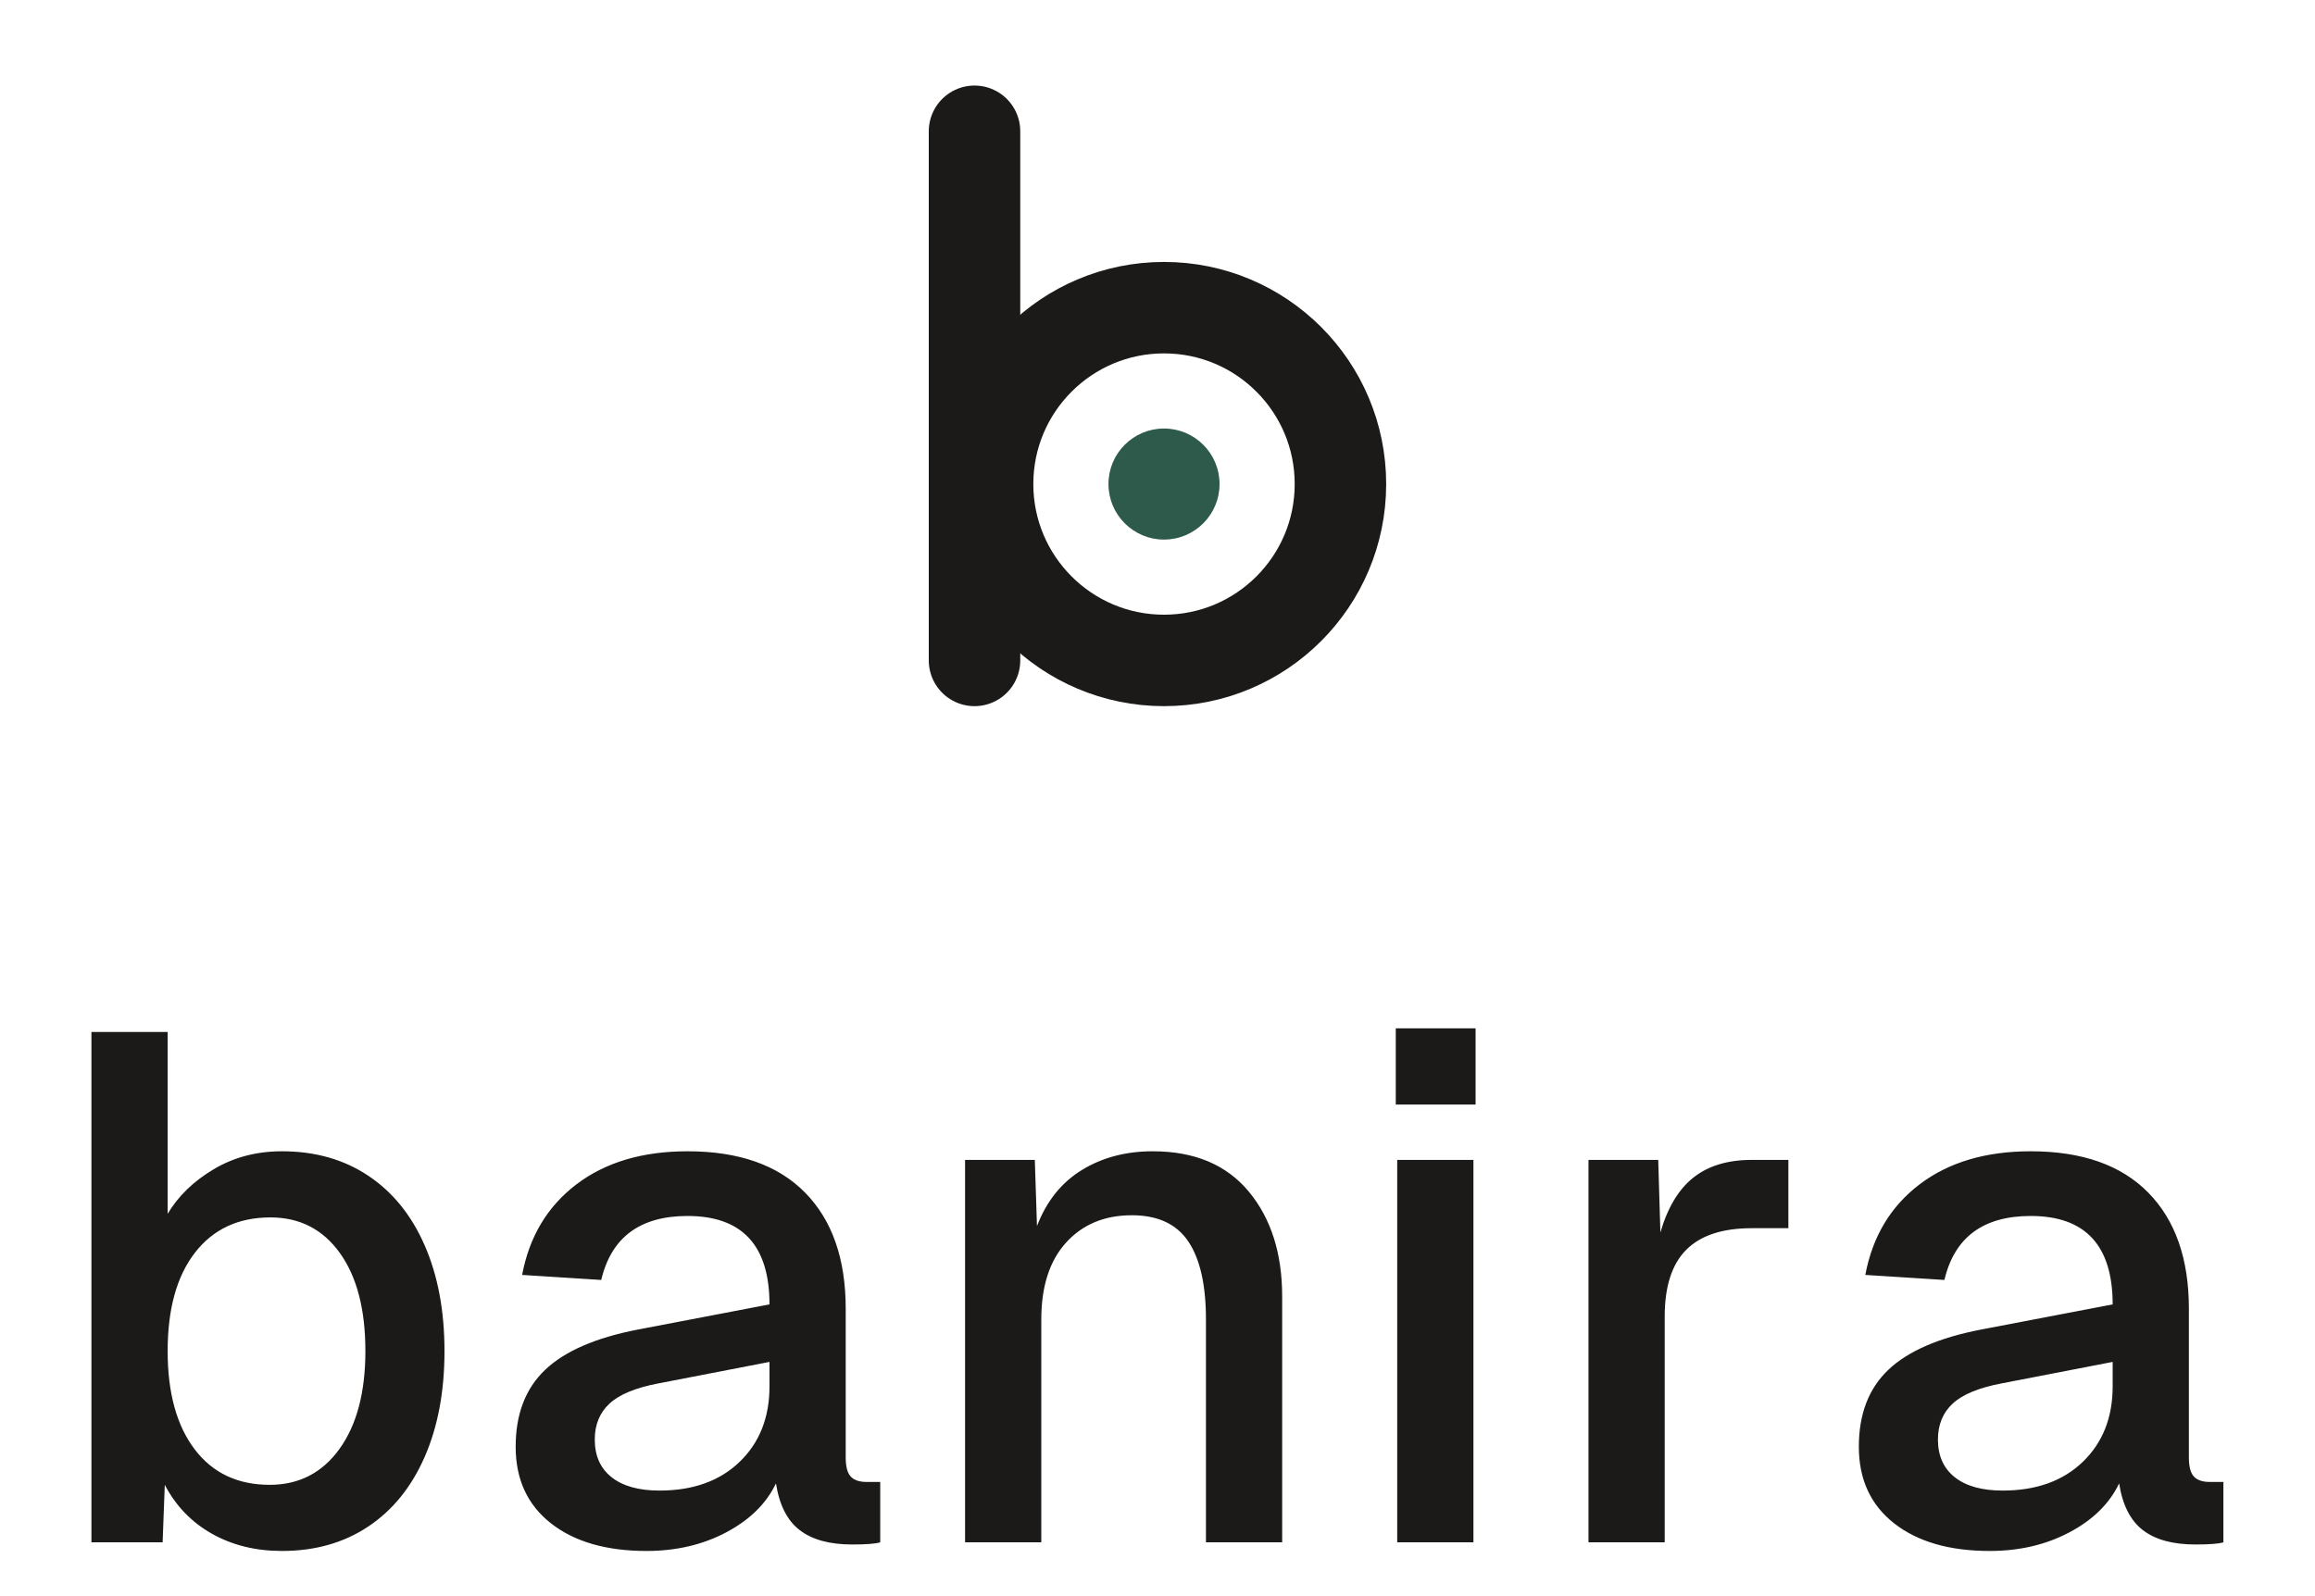
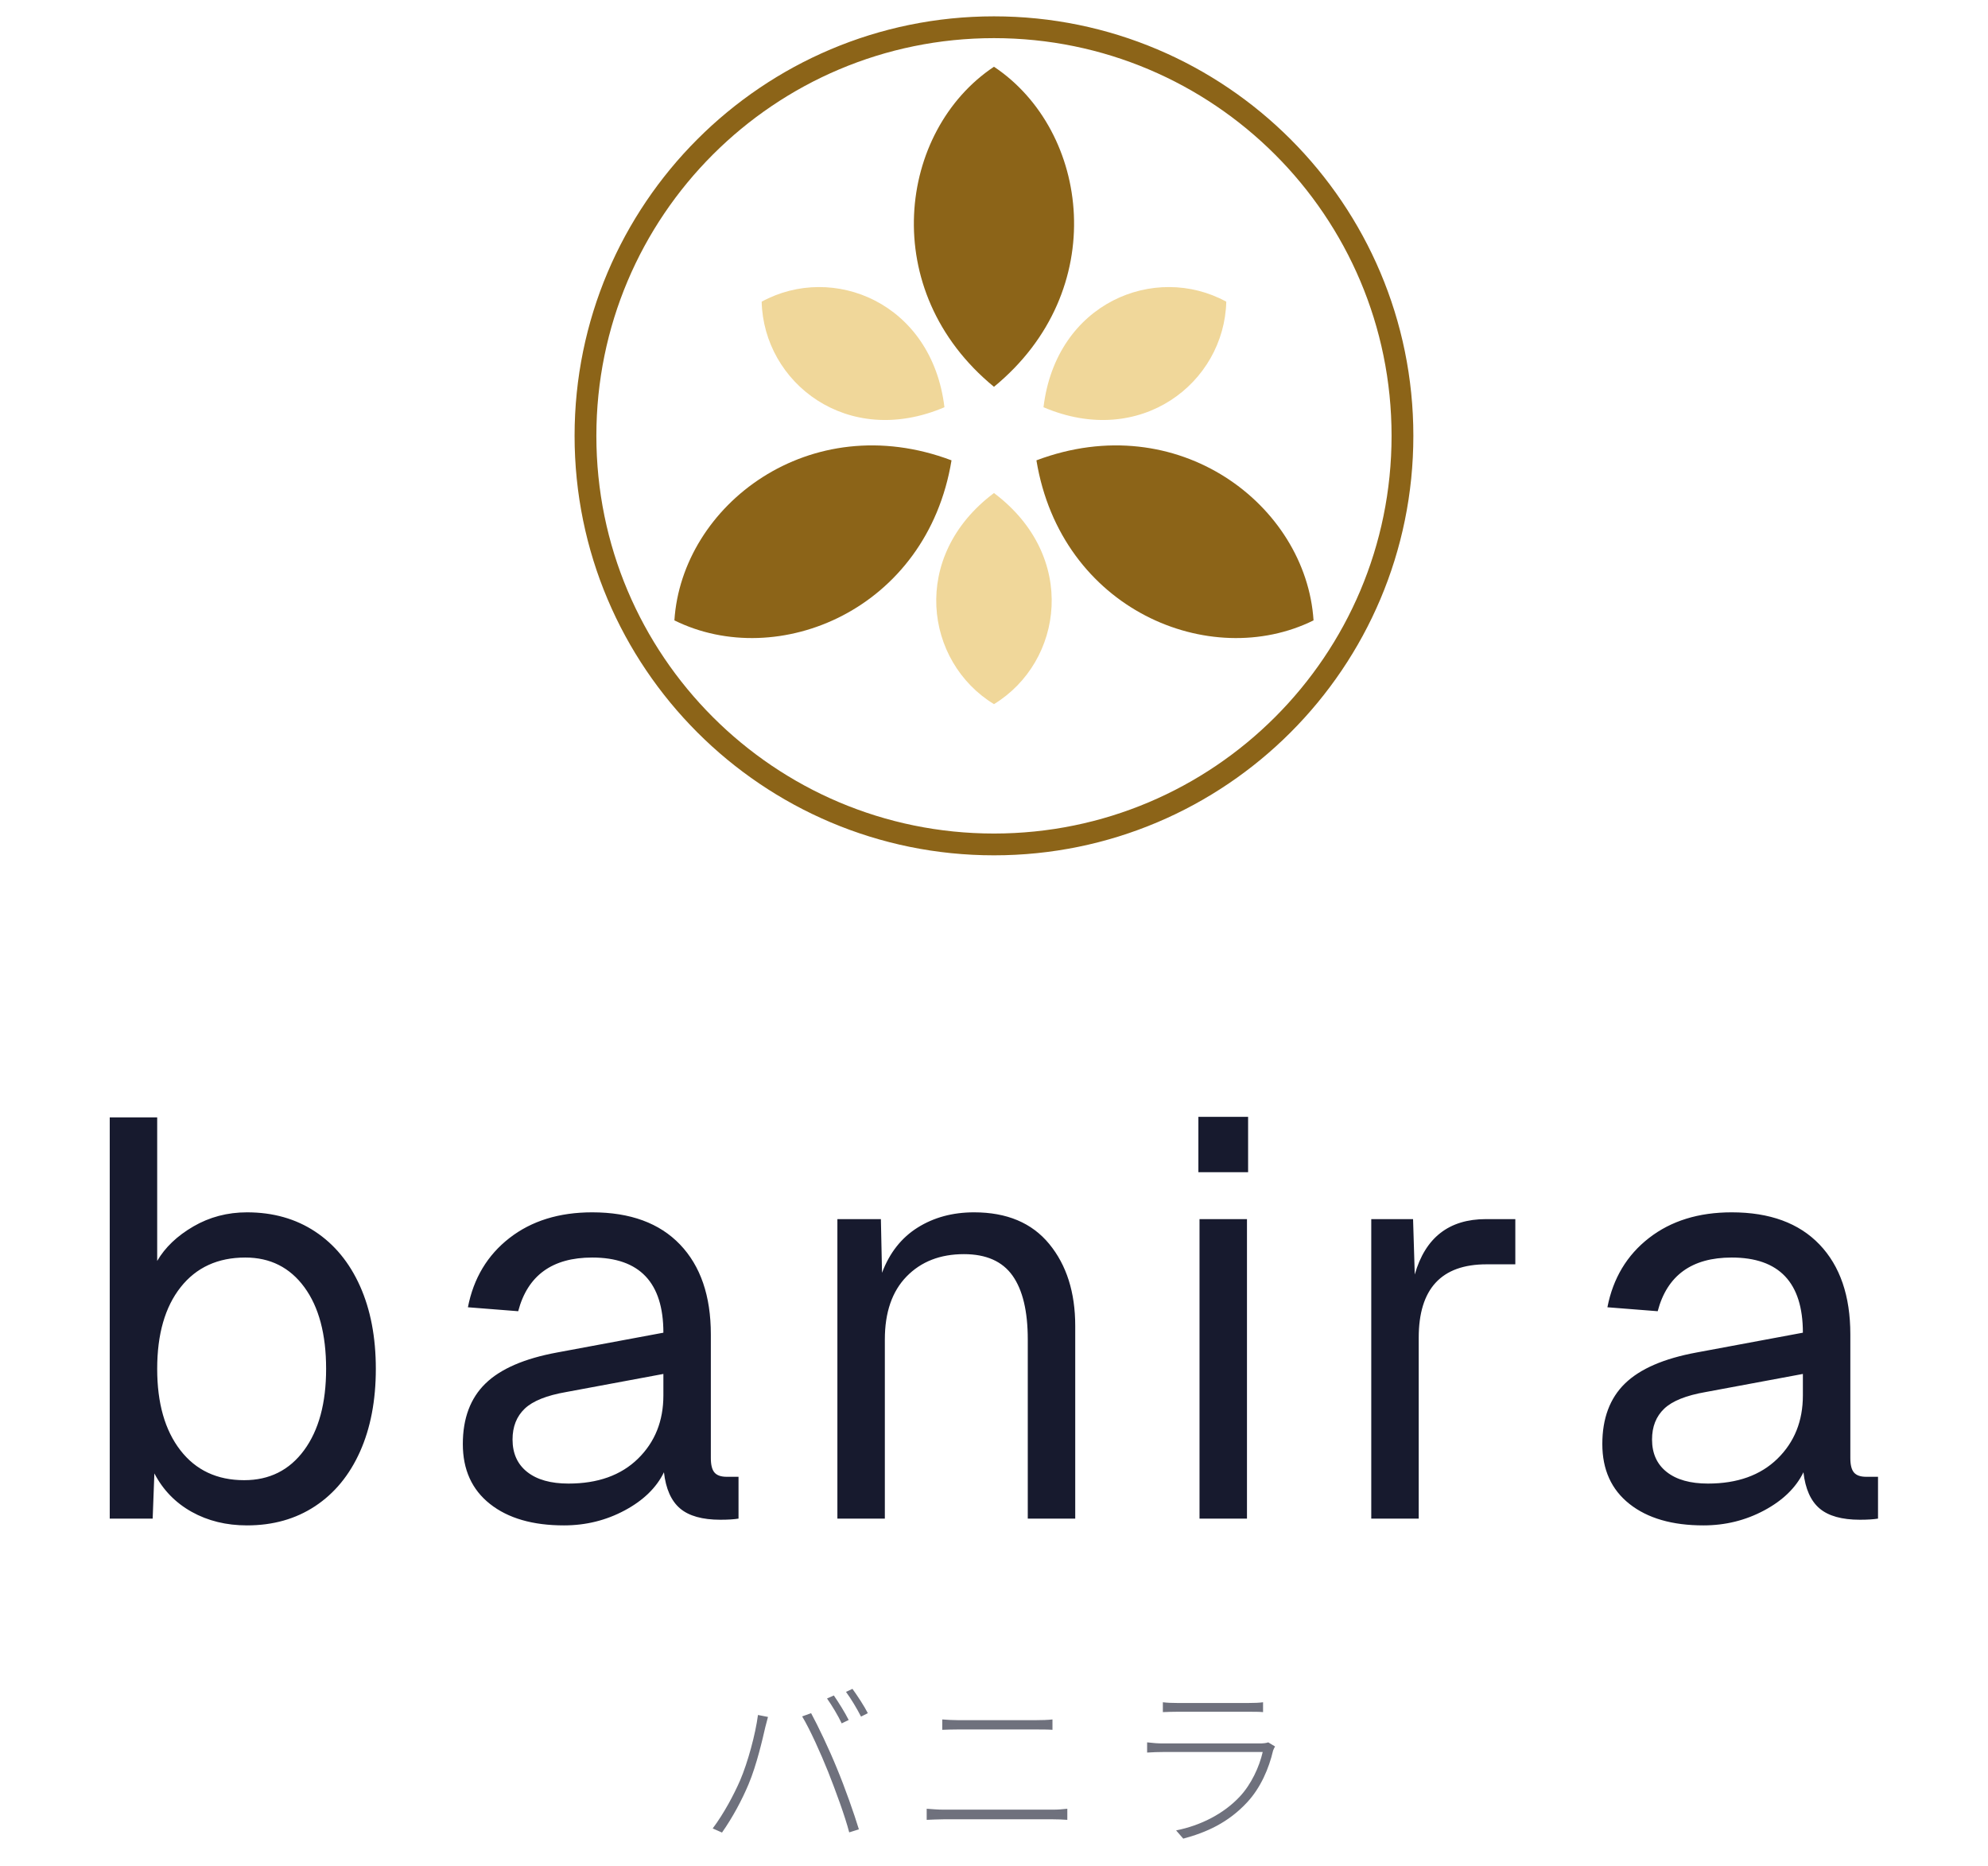
- <svg xmlns="http://www.w3.org/2000/svg" viewBox="0 0 177.14 122.00" width="177" height="122" role="img" aria-label="Banira">
-   <g transform="translate(57.06809 0) scale(1.0)">
-     <line x1="17.5" y1="10" x2="17.5" y2="50.5" stroke="#1B1A18" stroke-width="7" stroke-linecap="round" />
-     <circle cx="32" cy="37" r="13.5" fill="none" stroke="#1B1A18" stroke-width="7" />
-     <circle cx="32" cy="37" r="4.25" fill="#2D5A4B" />
+ <svg xmlns="http://www.w3.org/2000/svg" viewBox="0 0 145.88 137.00" width="146" height="137" role="img" aria-label="Banira">
+   <g transform="translate(40.93776 0) scale(1.0)">
+     <circle cx="32" cy="32" r="30" fill="none" stroke="#8C6418" stroke-width="1.6" />
+     <g fill="#F0D79A">
+       <g transform="translate(32 32) rotate(60)">
+         <path d="M0 -4.20 C6.20 -8.85 5.08 -16.60 0 -19.70 C-5.08 -16.60 -6.20 -8.85 0 -4.20Z" />
+       </g>
+       <g transform="translate(32 32) rotate(180)">
+         <path d="M0 -4.20 C6.20 -8.85 5.08 -16.60 0 -19.70 C-5.08 -16.60 -6.20 -8.85 0 -4.20Z" />
+       </g>
+       <g transform="translate(32 32) rotate(300)">
+         <path d="M0 -4.20 C6.20 -8.85 5.08 -16.60 0 -19.70 C-5.08 -16.60 -6.20 -8.85 0 -4.20Z" />
+       </g>
+     </g>
+     <g fill="#8C6418">
+       <g transform="translate(32 32) rotate(0)">
+         <path d="M0 -3.60 C8.60 -10.65 7.05 -22.40 0 -27.10 C-7.05 -22.40 -8.60 -10.65 0 -3.60Z" />
+       </g>
+       <g transform="translate(32 32) rotate(120)">
+         <path d="M0 -3.60 C8.60 -10.65 7.05 -22.40 0 -27.10 C-7.05 -22.40 -8.60 -10.65 0 -3.60Z" />
+       </g>
+       <g transform="translate(32 32) rotate(240)">
+         <path d="M0 -3.60 C8.60 -10.65 7.05 -22.40 0 -27.10 C-7.05 -22.40 -8.60 -10.65 0 -3.60Z" />
+       </g>
+     </g>
  </g>
-   <path transform="translate(2.87 118.00) scale(0.05502)" d="M177 -80 174 0H75V-710H181V-457Q203 -494 245.0 -519.0Q287 -544 340 -544Q409 -544 460.0 -510.0Q511 -476 538.5 -413.0Q566 -350 566 -266Q566 -182 538.5 -119.0Q511 -56 460.0 -22.0Q409 12 340 12Q285 12 242.5 -12.0Q200 -36 177 -80ZM456 -266Q456 -353 420.5 -402.5Q385 -452 324 -452Q257 -452 219.0 -403.0Q181 -354 181 -266Q181 -179 218.5 -129.5Q256 -80 323 -80Q384 -80 420.0 -130.0Q456 -180 456 -266ZM665.0 -133Q665.0 -201 706.0 -240.0Q747.0 -279 835.0 -296L1018.0 -331Q1018.0 -454 904.0 -454Q805.0 -454 784.0 -365L674.0 -372Q689.0 -452 749.5 -498.0Q810.0 -544 904.0 -544Q1011.0 -544 1067.5 -486.5Q1124.0 -429 1124.0 -325V-118Q1124.0 -99 1131.0 -91.5Q1138.0 -84 1153.0 -84H1172.0V0Q1162.0 3 1133.0 3Q1086.0 3 1060.0 -17.0Q1034.0 -37 1027.0 -82Q1007.0 -40 958.0 -14.0Q909.0 12 847.0 12Q763.0 12 714.0 -26.5Q665.0 -65 665.0 -133ZM1018.0 -217V-251L863.0 -221Q816.0 -212 795.5 -193.0Q775.0 -174 775.0 -143Q775.0 -109 798.5 -90.5Q822.0 -72 865.0 -72Q935.0 -72 976.5 -112.0Q1018.0 -152 1018.0 -217ZM1290.0 -532H1387.0L1390.0 -440Q1410.0 -492 1452.5 -518.0Q1495.0 -544 1551.0 -544Q1638.0 -544 1684.5 -488.0Q1731.0 -432 1731.0 -342V0H1625.0V-310Q1625.0 -382 1600.5 -418.5Q1576.0 -455 1522.0 -455Q1465.0 -455 1430.5 -417.0Q1396.0 -379 1396.0 -310V0H1290.0ZM1891.0 -532H1997.0V0H1891.0ZM1889.0 -715H2000.0V-609H1889.0ZM2157.0 -532H2254.0L2257.0 -431Q2272.0 -483 2303.0 -507.5Q2334.0 -532 2384.0 -532H2435.0V-437H2384.0Q2323.0 -437 2293.0 -407.0Q2263.0 -377 2263.0 -314V0H2157.0ZM2533.0 -133Q2533.0 -201 2574.0 -240.0Q2615.0 -279 2703.0 -296L2886.0 -331Q2886.0 -454 2772.0 -454Q2673.0 -454 2652.0 -365L2542.0 -372Q2557.0 -452 2617.5 -498.0Q2678.0 -544 2772.0 -544Q2879.0 -544 2935.5 -486.5Q2992.0 -429 2992.0 -325V-118Q2992.0 -99 2999.0 -91.5Q3006.0 -84 3021.0 -84H3040.0V0Q3030.0 3 3001.0 3Q2954.0 3 2928.0 -17.0Q2902.0 -37 2895.0 -82Q2875.0 -40 2826.0 -14.0Q2777.0 12 2715.0 12Q2631.0 12 2582.0 -26.5Q2533.0 -65 2533.0 -133ZM2886.0 -217V-251L2731.0 -221Q2684.0 -212 2663.5 -193.0Q2643.0 -174 2643.0 -143Q2643.0 -109 2666.5 -90.5Q2690.0 -72 2733.0 -72Q2803.0 -72 2844.5 -112.0Q2886.0 -152 2886.0 -217Z" fill="#1B1A18" />
+   <path transform="translate(4.68 111.50) scale(0.04149)" d="M159 -80 156 0H80V-710H164V-456Q185 -492 228.0 -517.0Q271 -542 323 -542Q392 -542 443.5 -508.0Q495 -474 523.0 -411.5Q551 -349 551 -265Q551 -181 523.0 -118.5Q495 -56 443.5 -22.0Q392 12 323 12Q268 12 225.0 -12.0Q182 -36 159 -80ZM463 -265Q463 -357 424.5 -409.5Q386 -462 320 -462Q247 -462 205.5 -409.5Q164 -357 164 -265Q164 -174 205.0 -121.0Q246 -68 318 -68Q385 -68 424.0 -121.0Q463 -174 463 -265ZM705.0 -132Q705.0 -200 745.0 -239.0Q785.0 -278 872.0 -294L1060.0 -329Q1060.0 -462 934.0 -462Q828.0 -462 803.0 -367L714.0 -374Q729.0 -451 787.5 -496.5Q846.0 -542 934.0 -542Q1035.0 -542 1089.5 -485.0Q1144.0 -428 1144.0 -326V-107Q1144.0 -89 1150.5 -81.5Q1157.0 -74 1172.0 -74H1193.0V0Q1181.0 2 1161.0 2Q1113.0 2 1089.5 -18.0Q1066.0 -38 1061.0 -82Q1041.0 -41 991.5 -14.5Q942.0 12 884.0 12Q801.0 12 753.0 -26.0Q705.0 -64 705.0 -132ZM1060.0 -218V-256L888.0 -224Q836.0 -215 814.5 -194.5Q793.0 -174 793.0 -140Q793.0 -103 819.0 -82.5Q845.0 -62 892.0 -62Q970.0 -62 1015.0 -106.0Q1060.0 -150 1060.0 -218ZM1368.0 -530H1445.0L1447.0 -435Q1467.0 -488 1510.0 -515.0Q1553.0 -542 1610.0 -542Q1697.0 -542 1743.0 -486.0Q1789.0 -430 1789.0 -341V0H1705.0V-317Q1705.0 -392 1678.0 -430.0Q1651.0 -468 1592.0 -468Q1529.0 -468 1490.5 -428.5Q1452.0 -389 1452.0 -317V0H1368.0ZM2009.0 -530H2093.0V0H2009.0ZM2007.0 -711H2095.0V-613H2007.0ZM2313.0 -530H2387.0L2390.0 -432Q2418.0 -530 2516.0 -530H2568.0V-450H2517.0Q2397.0 -450 2397.0 -320V0H2313.0ZM2722.0 -132Q2722.0 -200 2762.0 -239.0Q2802.0 -278 2889.0 -294L3077.0 -329Q3077.0 -462 2951.0 -462Q2845.0 -462 2820.0 -367L2731.0 -374Q2746.0 -451 2804.5 -496.5Q2863.0 -542 2951.0 -542Q3052.0 -542 3106.5 -485.0Q3161.0 -428 3161.0 -326V-107Q3161.0 -89 3167.5 -81.5Q3174.0 -74 3189.0 -74H3210.0V0Q3198.0 2 3178.0 2Q3130.0 2 3106.5 -18.0Q3083.0 -38 3078.0 -82Q3058.0 -41 3008.5 -14.5Q2959.0 12 2901.0 12Q2818.0 12 2770.0 -26.0Q2722.0 -64 2722.0 -132ZM3077.0 -218V-256L2905.0 -224Q2853.0 -215 2831.5 -194.5Q2810.0 -174 2810.0 -140Q2810.0 -103 2836.0 -82.5Q2862.0 -62 2909.0 -62Q2987.0 -62 3032.0 -106.0Q3077.0 -150 3077.0 -218Z" fill="#171A2E" />
+   <path transform="translate(51.23 134.59) scale(0.01314)" d="M757 -769 719 -752C746 -714 782 -654 801 -613L840 -632C819 -674 782 -733 757 -769ZM861 -806 825 -789C853 -751 886 -696 909 -651L947 -670C928 -708 888 -769 861 -806ZM233 -294C198 -214 143 -110 80 -26L132 -3C191 -87 243 -184 280 -272C326 -380 361 -535 374 -592C379 -612 384 -630 389 -649L333 -660C319 -552 276 -394 233 -294ZM725 -343C767 -237 819 -96 843 -4L897 -21C871 -107 818 -257 775 -360C730 -471 668 -600 630 -670L580 -652C624 -579 684 -445 725 -343ZM1363.0 -635V-577C1392.0 -578 1418.0 -579 1450.0 -579C1495.0 -579 1840.0 -579 1887.0 -579C1919.0 -579 1952.0 -579 1979.0 -577V-635C1952.0 -632 1921.0 -631 1887.0 -631C1839.0 -631 1501.0 -631 1450.0 -631C1419.0 -631 1392.0 -633 1363.0 -635ZM1276.0 -136V-74C1307.0 -75 1334.0 -77 1369.0 -77C1423.0 -77 1928.0 -77 1983.0 -77C2008.0 -77 2036.0 -76 2062.0 -74V-136C2036.0 -133 2010.0 -131 1983.0 -131C1928.0 -131 1423.0 -131 1369.0 -131C1334.0 -131 1307.0 -134 1276.0 -136ZM2596.0 -731V-676C2622.0 -677 2648.0 -678 2677.0 -678C2729.0 -678 3018.0 -678 3075.0 -678C3107.0 -678 3134.0 -678 3156.0 -676V-731C3134.0 -728 3107.0 -727 3076.0 -727C3016.0 -727 2725.0 -727 2677.0 -727C2646.0 -727 2621.0 -728 2596.0 -731ZM3223.0 -484 3185.0 -507C3175.0 -503 3157.0 -501 3140.0 -501C3099.0 -501 2633.0 -501 2594.0 -501C2570.0 -501 2540.0 -503 2508.0 -507V-450C2540.0 -452 2571.0 -453 2594.0 -453C2637.0 -453 3105.0 -453 3154.0 -453C3135.0 -370 3090.0 -272 3025.0 -203C2935.0 -107 2806.0 -42 2670.0 -15L2710.0 31C2837.0 -3 2961.0 -57 3068.0 -173C3143.0 -254 3189.0 -362 3212.0 -461C3214.0 -467 3219.0 -477 3223.0 -484Z" fill="#171A2E" fill-opacity=".62" />
</svg>
